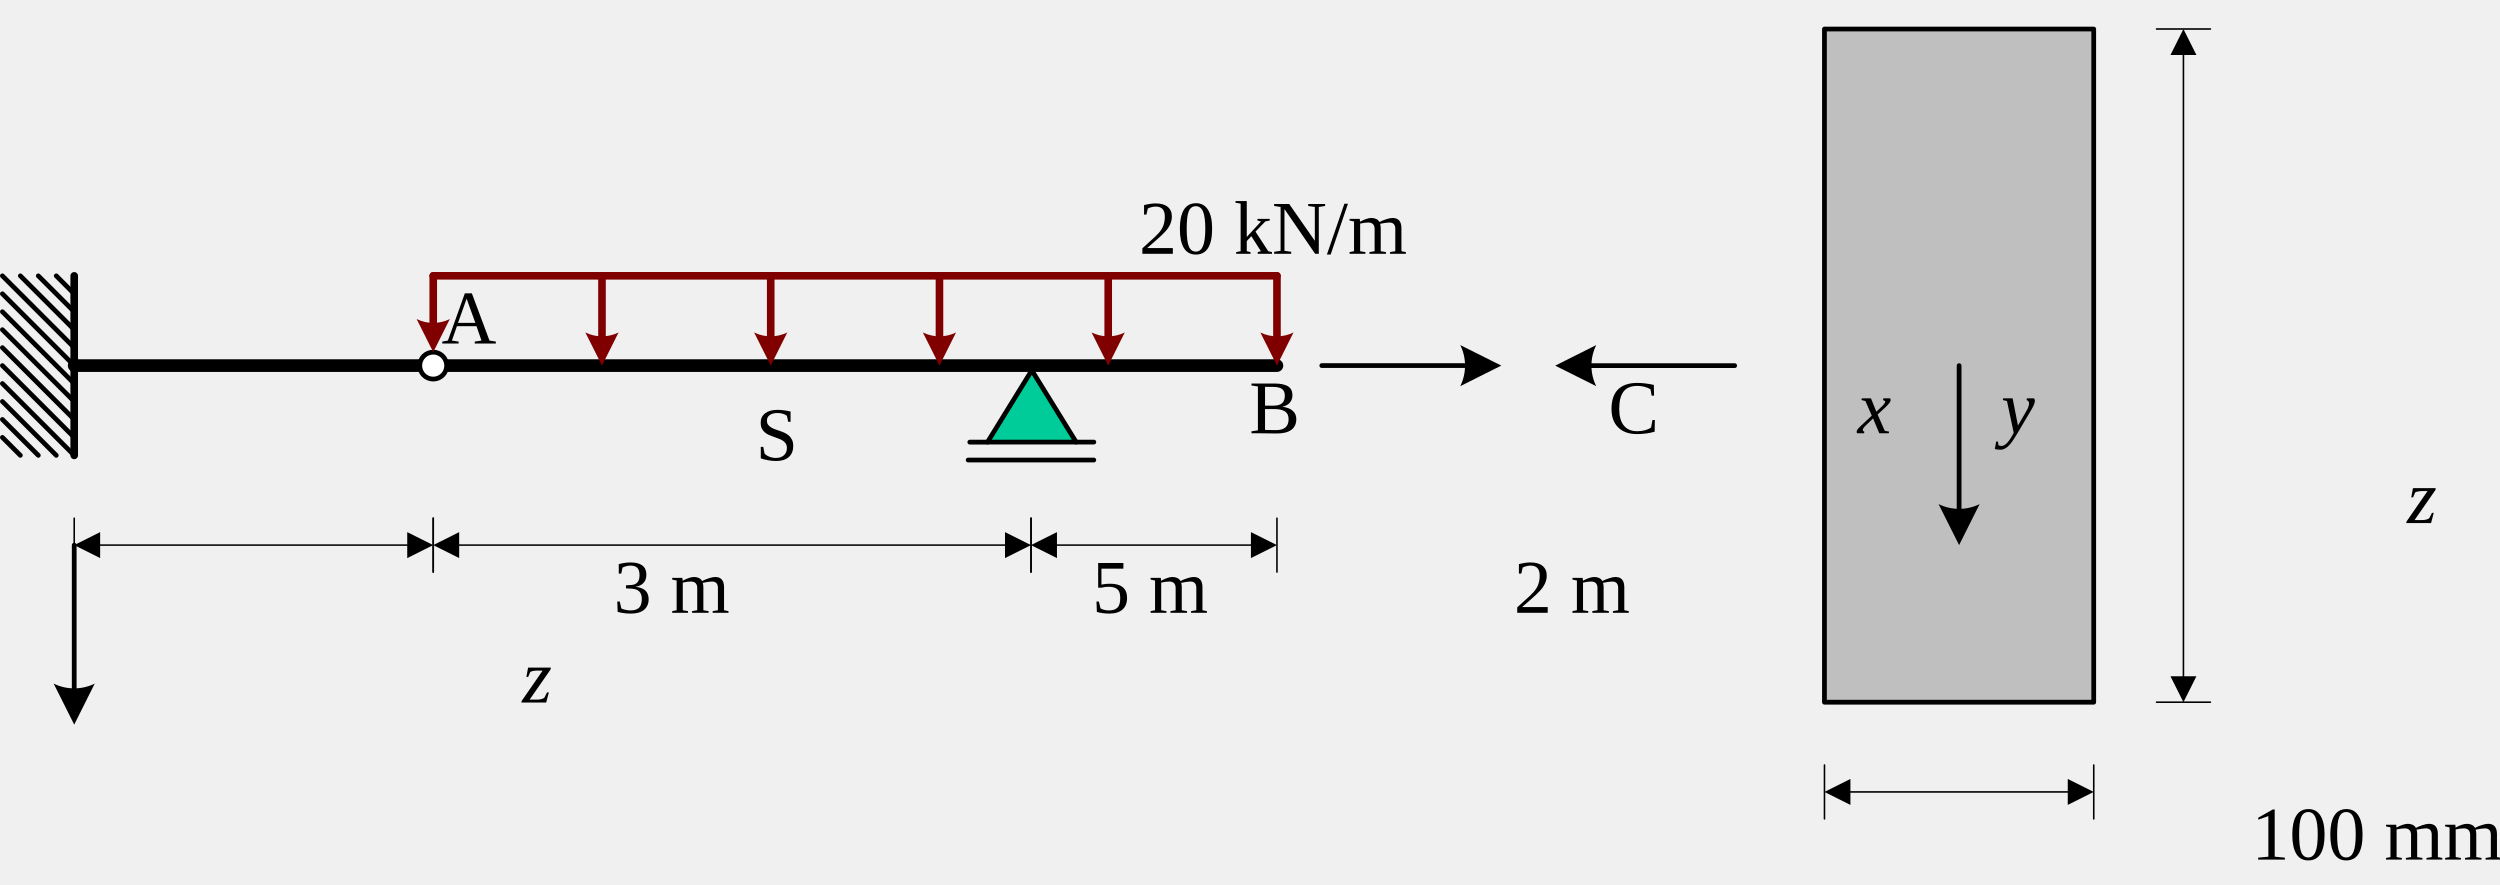
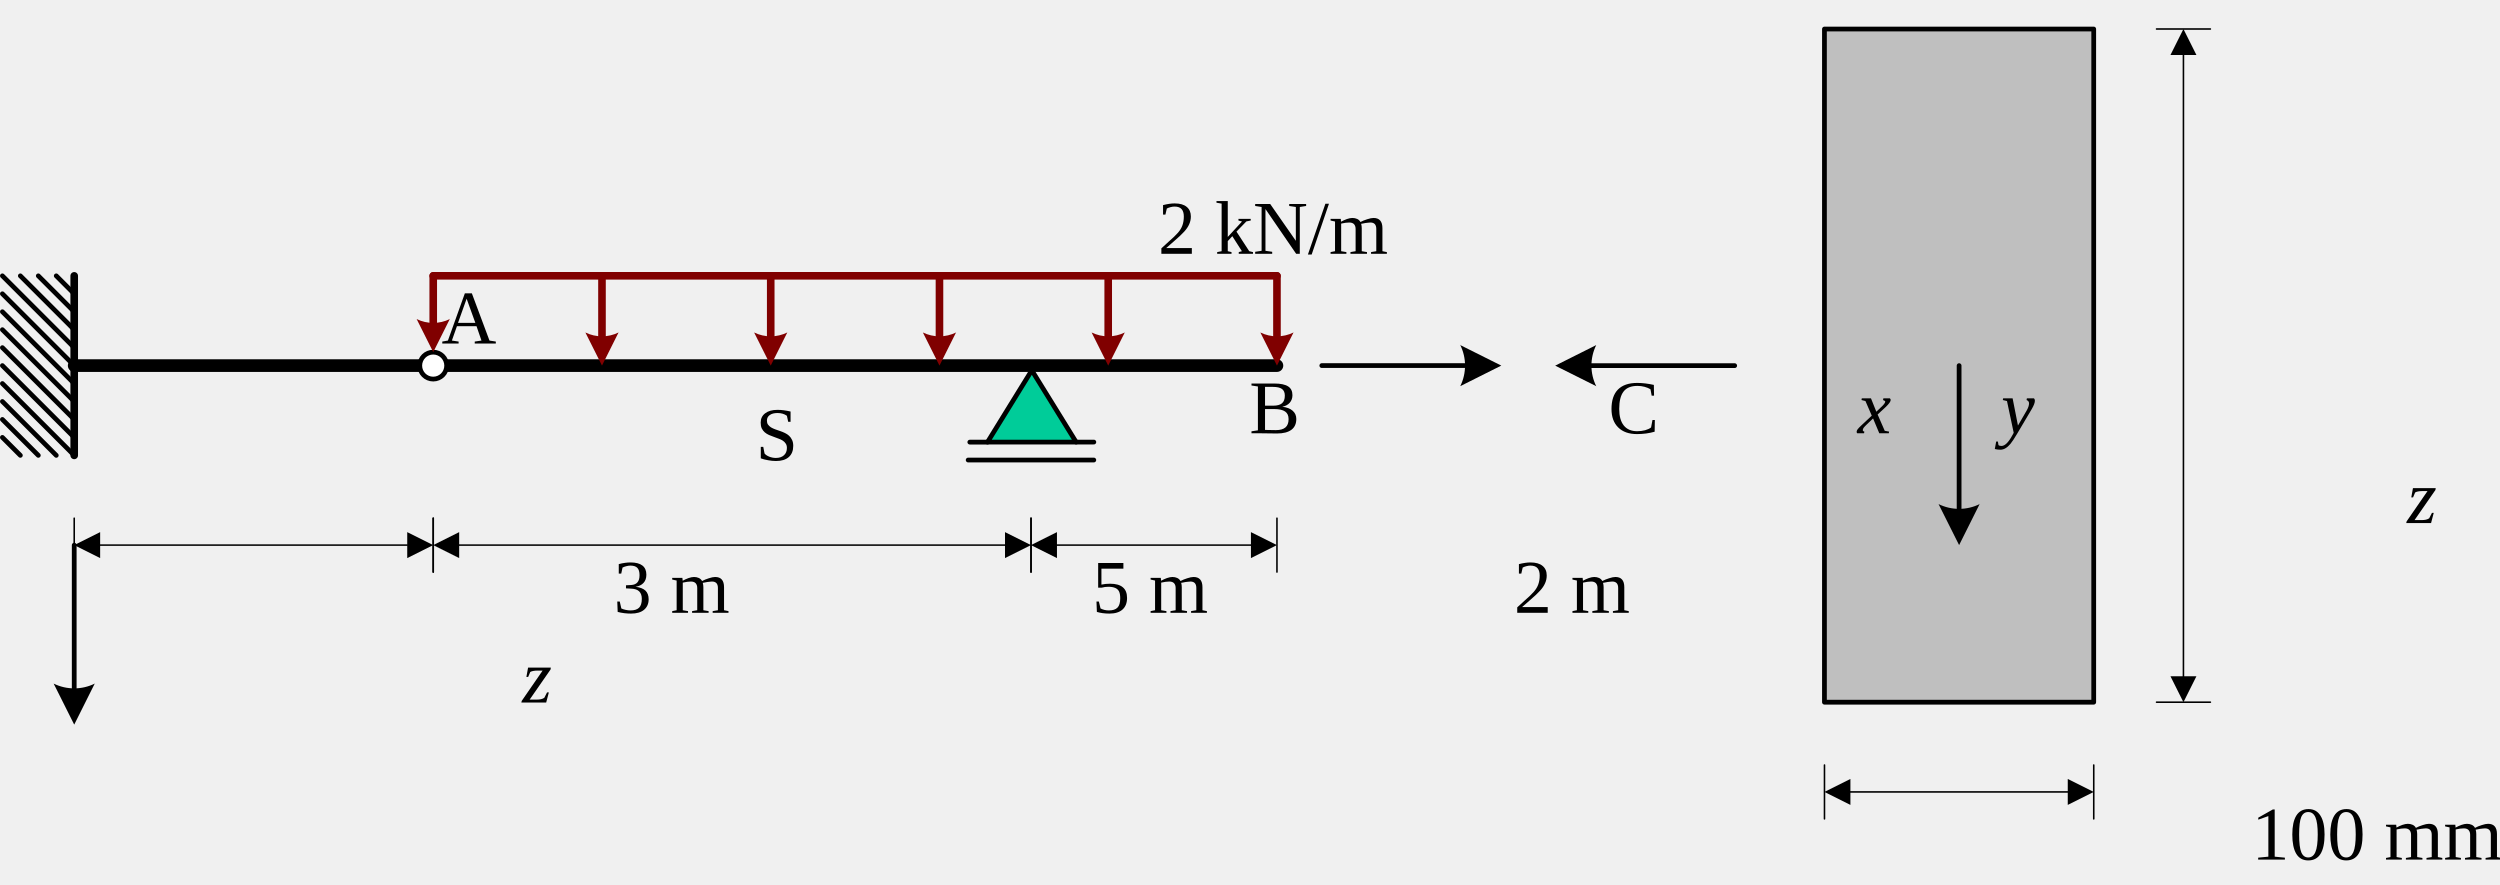
<svg xmlns="http://www.w3.org/2000/svg" xmlns:ns1="http://schemas.microsoft.com/visio/2003/SVGExtensions/" xmlns:xlink="http://www.w3.org/1999/xlink" width="5.483in" height="1.939in" viewBox="0 0 394.766 139.605" xml:space="preserve" color-interpolation-filters="sRGB" class="st19">
  <ns1:documentProperties ns1:langID="1043" ns1:metric="true" ns1:viewMarkup="false" />
  <style type="text/css">
	
		.st1 {stroke:#000000;stroke-linecap:round;stroke-linejoin:round;stroke-width:1.2}
		.st2 {stroke:#000000;stroke-linecap:round;stroke-linejoin:round;stroke-width:0.75}
		.st3 {stroke:#000000;stroke-linecap:round;stroke-linejoin:round;stroke-width:2}
		.st4 {fill:#ffffff;stroke:#000000;stroke-linecap:round;stroke-linejoin:round;stroke-width:0.75}
		.st5 {fill:#00cc99;stroke:#000000;stroke-linecap:round;stroke-linejoin:round;stroke-width:0.75}
		.st6 {fill:none;stroke:none;stroke-linecap:round;stroke-linejoin:round;stroke-width:0.24}
		.st7 {fill:#000000;font-family:Times New Roman;font-size:1em}
		.st8 {marker-end:url(#mrkr5-71);stroke:#800000;stroke-linecap:round;stroke-linejoin:round;stroke-width:1.2}
		.st9 {fill:#800000;fill-opacity:1;stroke:#800000;stroke-opacity:1;stroke-width:0.455}
		.st10 {stroke:#800000;stroke-linecap:round;stroke-linejoin:round;stroke-width:1.2}
		.st11 {stroke:#000000;stroke-linecap:round;stroke-linejoin:round;stroke-width:0.25}
		.st12 {marker-end:url(#mrkr4-116);marker-start:url(#mrkr4-114);stroke:#000000;stroke-linecap:round;stroke-linejoin:round;stroke-width:0.25}
		.st13 {fill:#000000;fill-opacity:1;stroke:#000000;stroke-opacity:1;stroke-width:0.122}
		.st14 {fill:none;stroke:none;stroke-linecap:round;stroke-linejoin:round;stroke-width:0.75}
		.st15 {fill:#bfbfbf;stroke:#000000;stroke-linecap:round;stroke-linejoin:round;stroke-width:0.75}
		.st16 {marker-end:url(#mrkr5-165);stroke:#000000;stroke-linecap:round;stroke-linejoin:round;stroke-width:0.75}
		.st17 {fill:#000000;fill-opacity:1;stroke:#000000;stroke-opacity:1;stroke-width:0.229}
		.st18 {fill:#000000;font-family:Times New Roman;font-size:1em;font-style:italic}
		.st19 {fill:none;fill-rule:evenodd;font-size:12px;overflow:visible;stroke-linecap:square;stroke-miterlimit:3}
	
	</style>
  <defs id="Markers">
    <g id="lend5">
      <path d="M 2 1 L 0 0 L 1.981 -0.993 C 1.672 -0.365 1.673 0.373 1.985 1 " style="stroke:none" />
    </g>
    <marker id="mrkr5-71" class="st9" ns1:arrowType="5" ns1:arrowSize="0" ns1:setback="3.85" refX="-3.85" orient="auto" markerUnits="strokeWidth" overflow="visible">
      <use xlink:href="#lend5" transform="scale(-2.2,-2.2) " />
    </marker>
    <g id="lend4">
      <path d="M 2 1 L 0 0 L 2 -1 L 2 1 " style="stroke:none" />
    </g>
    <marker id="mrkr4-114" class="st13" ns1:arrowType="4" ns1:arrowSize="1" ns1:setback="14.96" refX="14.96" orient="auto" markerUnits="strokeWidth" overflow="visible">
      <use xlink:href="#lend4" transform="scale(8.2) " />
    </marker>
    <marker id="mrkr4-116" class="st13" ns1:arrowType="4" ns1:arrowSize="1" ns1:setback="16.4" refX="-16.4" orient="auto" markerUnits="strokeWidth" overflow="visible">
      <use xlink:href="#lend4" transform="scale(-8.2,-8.2) " />
    </marker>
    <marker id="mrkr5-165" class="st17" ns1:arrowType="5" ns1:arrowSize="2" ns1:setback="7.63" refX="-7.63" orient="auto" markerUnits="strokeWidth" overflow="visible">
      <use xlink:href="#lend5" transform="scale(-4.36,-4.36) " />
    </marker>
  </defs>
  <g ns1:mID="0" ns1:index="1" ns1:groupContext="foregroundPage">
    <ns1:pageProperties ns1:drawingScale="0.0393701" ns1:pageScale="0.0393701" ns1:drawingUnits="24" ns1:shadowOffsetX="8.50394" ns1:shadowOffsetY="-8.50394" />
    <g id="group1-1" transform="translate(0.375,-67.6979)" ns1:mID="1" ns1:groupContext="group">
      <g id="shape2-2" ns1:mID="2" ns1:groupContext="shape" transform="translate(150.943,111.258) rotate(90)">
        <path d="M0 139.6 L28.35 139.6" class="st1" />
      </g>
      <g id="shape3-5" ns1:mID="3" ns1:groupContext="shape" transform="translate(107.219,12.5428) rotate(45)">
        <path d="M0 139.6 L4.01 139.6" class="st2" />
      </g>
      <g id="shape4-8" ns1:mID="4" ns1:groupContext="shape" transform="translate(104.385,12.5428) rotate(45)">
        <path d="M0 139.6 L8.02 139.6" class="st2" />
      </g>
      <g id="shape5-11" ns1:mID="5" ns1:groupContext="shape" transform="translate(101.55,12.5428) rotate(45)">
        <path d="M0 139.6 L12.03 139.6" class="st2" />
      </g>
      <g id="shape6-14" ns1:mID="6" ns1:groupContext="shape" transform="translate(98.7154,12.5428) rotate(45)">
        <path d="M0 139.6 L16.04 139.6" class="st2" />
      </g>
      <g id="shape7-17" ns1:mID="7" ns1:groupContext="shape" transform="translate(98.7154,15.3774) rotate(45)">
        <path d="M0 139.6 L16.04 139.6" class="st2" />
      </g>
      <g id="shape8-20" ns1:mID="8" ns1:groupContext="shape" transform="translate(98.7154,18.2121) rotate(45)">
        <path d="M0 139.6 L16.04 139.6" class="st2" />
      </g>
      <g id="shape9-23" ns1:mID="9" ns1:groupContext="shape" transform="translate(98.7154,21.0467) rotate(45)">
        <path d="M0 139.6 L16.04 139.6" class="st2" />
      </g>
      <g id="shape10-26" ns1:mID="10" ns1:groupContext="shape" transform="translate(98.7154,23.8814) rotate(45)">
        <path d="M0 139.6 L16.04 139.6" class="st2" />
      </g>
      <g id="shape11-29" ns1:mID="11" ns1:groupContext="shape" transform="translate(98.7154,26.716) rotate(45)">
        <path d="M0 139.6 L16.04 139.6" class="st2" />
      </g>
      <g id="shape12-32" ns1:mID="12" ns1:groupContext="shape" transform="translate(98.7154,29.5507) rotate(45)">
        <path d="M0 139.6 L16.04 139.6" class="st2" />
      </g>
      <g id="shape13-35" ns1:mID="13" ns1:groupContext="shape" transform="translate(98.7154,32.3853) rotate(45)">
        <path d="M0 139.6 L12.03 139.6" class="st2" />
      </g>
      <g id="shape14-38" ns1:mID="14" ns1:groupContext="shape" transform="translate(98.7154,35.22) rotate(45)">
        <path d="M0 139.6 L8.02 139.6" class="st2" />
      </g>
      <g id="shape15-41" ns1:mID="15" ns1:groupContext="shape" transform="translate(98.7154,38.0546) rotate(45)">
        <path d="M0 139.6 L4.01 139.6" class="st2" />
      </g>
    </g>
    <g id="shape16-44" ns1:mID="16" ns1:groupContext="shape" transform="translate(11.7136,-81.8711)">
      <path d="M0 139.6 L189.92 139.6" class="st3" />
    </g>
    <g id="shape17-47" ns1:mID="17" ns1:groupContext="shape" transform="translate(66.2805,-79.7451)">
      <ellipse cx="2.126" cy="137.479" rx="2.126" ry="2.126" class="st4" />
    </g>
    <g id="group18-49" transform="translate(152.879,-66.9584)" ns1:mID="18" ns1:groupContext="group">
      <g id="group19-50" transform="translate(0.261477,-2.83465)" ns1:mID="19" ns1:groupContext="group">
        <g id="shape20-51" ns1:mID="20" ns1:groupContext="shape" transform="translate(2.79729,0)">
          <path d="M0 139.6 L13.99 139.6 L6.99 128.27 L0 139.6 Z" class="st5" />
        </g>
        <g id="shape21-53" ns1:mID="21" ns1:groupContext="shape" transform="translate(2.79729,279.209) rotate(180)">
          <path d="M0 139.6 L2.8 139.6" class="st2" />
        </g>
        <g id="shape22-56" ns1:mID="22" ns1:groupContext="shape" transform="translate(16.7838,0)">
          <path d="M0 139.6 L2.8 139.6" class="st2" />
        </g>
      </g>
      <g id="shape23-59" ns1:mID="23" ns1:groupContext="shape">
        <path d="M0 139.6 L19.84 139.6" class="st2" />
      </g>
    </g>
    <g id="group24-62" transform="translate(68.4065,-81.8711)" ns1:mID="24" ns1:groupContext="group">
      <g id="shape25-63" ns1:mID="25" ns1:groupContext="shape" transform="translate(0,-14.1732)">
        <ns1:textBlock ns1:margins="rect(4,4,4,4)" ns1:tabSpace="42.5197" />
        <ns1:textRect cx="66.614" cy="132.518" width="133.23" height="14.173" />
        <rect x="0" y="125.431" width="133.228" height="14.173" class="st6" />
-         <text x="45.45" y="136.12" class="st7" ns1:langID="1043">
-           <ns1:paragraph ns1:horizAlign="1" />
-           <ns1:tabList />20 kN/m</text>
+         <text x="48.45" y="136.12" class="st7" ns1:langID="1043">
+           <ns1:paragraph ns1:horizAlign="1" />
+           <ns1:tabList />2 kN/m</text>
      </g>
      <g id="shape26-66" ns1:mID="26" ns1:groupContext="shape" transform="translate(139.605,125.431) rotate(90)">
        <path d="M0 139.6 L7.43 139.6" class="st8" />
      </g>
      <g id="shape27-72" ns1:mID="27" ns1:groupContext="shape" transform="translate(1.59872E-14,-14.1732)">
        <path d="M0 139.6 L133.23 139.6" class="st10" />
      </g>
      <g id="shape28-75" ns1:mID="28" ns1:groupContext="shape" transform="translate(166.25,125.431) rotate(90)">
        <path d="M0 139.6 L9.55 139.6" class="st8" />
      </g>
      <g id="shape29-80" ns1:mID="29" ns1:groupContext="shape" transform="translate(192.896,125.431) rotate(90)">
        <path d="M0 139.6 L9.55 139.6" class="st8" />
      </g>
      <g id="shape30-85" ns1:mID="30" ns1:groupContext="shape" transform="translate(272.833,125.431) rotate(90)">
        <path d="M0 139.6 L9.55 139.6" class="st8" />
      </g>
      <g id="shape31-90" ns1:mID="31" ns1:groupContext="shape" transform="translate(246.187,125.431) rotate(90)">
        <path d="M0 139.6 L9.55 139.6" class="st8" />
      </g>
      <g id="shape32-95" ns1:mID="32" ns1:groupContext="shape" transform="translate(219.542,125.431) rotate(90)">
        <path d="M0 139.6 L9.55 139.6" class="st8" />
      </g>
    </g>
    <g id="group33-100" transform="translate(11.7136,-39.3514)" ns1:mID="33" ns1:groupContext="group">
      <g id="group34-101" transform="translate(0,-9.92126)" ns1:mID="34" ns1:groupContext="group">
        <g id="shape35-102" ns1:mID="35" ns1:groupContext="shape" transform="translate(139.605,131.101) rotate(90)">
          <path d="M0 139.6 L8.5 139.6" class="st11" />
        </g>
        <g id="shape36-105" ns1:mID="36" ns1:groupContext="shape" transform="translate(196.298,131.101) rotate(90)">
          <path d="M0 139.6 L8.5 139.6" class="st11" />
        </g>
        <g id="shape37-108" ns1:mID="37" ns1:groupContext="shape" transform="translate(0,-4.25197)">
          <path d="M3.74 139.6 L4.1 139.6 L52.59 139.6" class="st12" />
        </g>
      </g>
      <g id="shape38-117" ns1:mID="38" ns1:groupContext="shape">
        <ns1:textBlock ns1:margins="rect(4,4,4,4)" ns1:tabSpace="42.5197" />
        <ns1:textRect cx="28.346" cy="132.518" width="56.7" height="14.173" />
        <rect x="0" y="125.431" width="56.693" height="14.173" class="st14" />
        <text x="19.18" y="136.12" class="st7" ns1:langID="1043">
          <ns1:paragraph ns1:horizAlign="1" />
          <ns1:tabList />3 m</text>
      </g>
    </g>
    <g id="group39-120" transform="translate(68.4065,-39.3514)" ns1:mID="39" ns1:groupContext="group">
      <g id="group40-121" transform="translate(0,-9.92126)" ns1:mID="40" ns1:groupContext="group">
        <g id="shape41-122" ns1:mID="41" ns1:groupContext="shape" transform="translate(139.605,131.101) rotate(90)">
          <path d="M0 139.6 L8.5 139.6" class="st11" />
        </g>
        <g id="shape42-125" ns1:mID="42" ns1:groupContext="shape" transform="translate(233.998,131.101) rotate(90)">
          <path d="M0 139.6 L8.5 139.6" class="st11" />
        </g>
        <g id="shape43-128" ns1:mID="43" ns1:groupContext="shape" transform="translate(0,-4.25197)">
          <path d="M3.74 139.6 L4.1 139.6 L90.29 139.6" class="st12" />
        </g>
      </g>
      <g id="shape44-135" ns1:mID="44" ns1:groupContext="shape">
        <ns1:textBlock ns1:margins="rect(4,4,4,4)" ns1:tabSpace="42.5197" />
        <ns1:textRect cx="47.197" cy="132.518" width="94.4" height="14.173" />
        <rect x="0" y="125.431" width="94.394" height="14.173" class="st14" />
        <text x="38.03" y="136.12" class="st7" ns1:langID="1043">
          <ns1:paragraph ns1:horizAlign="1" />
          <ns1:tabList />5 m</text>
      </g>
    </g>
    <g id="group45-138" transform="translate(162.8,-39.3514)" ns1:mID="45" ns1:groupContext="group">
      <g id="group46-139" transform="translate(0,-9.92126)" ns1:mID="46" ns1:groupContext="group">
        <g id="shape47-140" ns1:mID="47" ns1:groupContext="shape" transform="translate(139.605,131.101) rotate(90)">
          <path d="M0 139.6 L8.5 139.6" class="st11" />
        </g>
        <g id="shape48-143" ns1:mID="48" ns1:groupContext="shape" transform="translate(178.439,131.101) rotate(90)">
          <path d="M0 139.6 L8.5 139.6" class="st11" />
        </g>
        <g id="shape49-146" ns1:mID="49" ns1:groupContext="shape" transform="translate(0,-4.25197)">
          <path d="M3.74 139.6 L4.1 139.6 L34.73 139.6" class="st12" />
        </g>
      </g>
      <g id="shape50-153" ns1:mID="50" ns1:groupContext="shape">
        <ns1:textBlock ns1:margins="rect(4,4,4,4)" ns1:tabSpace="42.5197" />
        <ns1:textRect cx="19.417" cy="132.518" width="38.84" height="14.173" />
        <rect x="0" y="125.431" width="38.835" height="14.173" class="st14" />
        <text x="10.25" y="136.12" class="st7" ns1:langID="1043">
          <ns1:paragraph ns1:horizAlign="1" />
          <ns1:tabList />2 m</text>
      </g>
    </g>
    <g id="shape51-156" ns1:mID="51" ns1:groupContext="shape" transform="translate(288.092,-28.7215)">
      <rect x="0" y="33.305" width="42.52" height="106.299" class="st15" />
    </g>
    <g id="group52-158" transform="translate(208.721,-67.6978)" ns1:mID="52" ns1:groupContext="group">
      <g id="shape53-159" ns1:mID="53" ns1:groupContext="shape" transform="translate(-1.59971E-12,-14.1732)">
        <path d="M0 139.6 L22.62 139.6" class="st16" />
      </g>
      <g id="shape54-166" ns1:mID="54" ns1:groupContext="shape" transform="translate(14.1732,2.84217E-14)">
        <ns1:textBlock ns1:margins="rect(4,4,4,4)" ns1:tabSpace="42.5197" />
        <ns1:textRect cx="7.087" cy="132.518" width="14.18" height="14.173" />
        <rect x="0" y="125.431" width="14.173" height="14.173" class="st14" />
        <text x="4.42" y="136.12" class="st18" ns1:langID="1043">
          <ns1:paragraph ns1:horizAlign="1" />
          <ns1:tabList />x</text>
      </g>
    </g>
    <g id="group55-169" transform="translate(11.7136,-25.1781)" ns1:mID="55" ns1:groupContext="group">
      <g id="shape56-170" ns1:mID="56" ns1:groupContext="shape" transform="translate(139.605,111.258) rotate(90)">
        <path d="M0 139.6 L22.62 139.6" class="st16" />
      </g>
      <g id="shape57-175" ns1:mID="57" ns1:groupContext="shape">
        <ns1:textBlock ns1:margins="rect(4,4,4,4)" ns1:tabSpace="42.5197" />
        <ns1:textRect cx="7.087" cy="132.518" width="14.18" height="14.173" />
        <rect x="0" y="125.431" width="14.173" height="14.173" class="st14" />
        <text x="4.75" y="136.12" class="st18" ns1:langID="1043">
          <ns1:paragraph ns1:horizAlign="1" />
          <ns1:tabList />z</text>
      </g>
    </g>
    <g id="group58-178" transform="translate(309.351,-53.5246)" ns1:mID="58" ns1:groupContext="group">
      <g id="shape59-179" ns1:mID="59" ns1:groupContext="shape" transform="translate(139.605,111.258) rotate(90)">
        <path d="M0 139.6 L22.62 139.6" class="st16" />
      </g>
      <g id="shape60-184" ns1:mID="60" ns1:groupContext="shape">
        <ns1:textBlock ns1:margins="rect(4,4,4,4)" ns1:tabSpace="42.5197" />
        <ns1:textRect cx="7.087" cy="132.518" width="14.18" height="14.173" />
        <rect x="0" y="125.431" width="14.173" height="14.173" class="st14" />
        <text x="4.75" y="136.12" class="st18" ns1:langID="1043">
          <ns1:paragraph ns1:horizAlign="1" />
          <ns1:tabList />z</text>
      </g>
    </g>
    <g id="group61-187" transform="translate(273.918,183.165) rotate(180)" ns1:mID="61" ns1:groupContext="group">
      <g id="shape62-188" ns1:mID="62" ns1:groupContext="shape" transform="translate(-1.59971E-12,-14.1732)">
        <path d="M0 139.6 L22.62 139.6" class="st16" />
      </g>
      <g id="shape63-193" ns1:mID="63" ns1:groupContext="shape" transform="translate(28.3465,250.863) rotate(180)">
        <ns1:textBlock ns1:margins="rect(4,4,4,4)" ns1:tabSpace="42.5197" />
        <ns1:textRect cx="7.087" cy="132.518" width="14.18" height="14.173" />
        <rect x="0" y="125.431" width="14.173" height="14.173" class="st14" />
        <text x="4.42" y="136.12" class="st18" ns1:langID="1043">
          <ns1:paragraph ns1:horizAlign="1" />
          <ns1:tabList />y</text>
      </g>
    </g>
    <g id="shape64-196" ns1:mID="64" ns1:groupContext="shape" transform="translate(11.7136,-81.8711)">
      <ns1:textBlock ns1:margins="rect(4,4,4,4)" ns1:tabSpace="42.5197" />
      <ns1:textRect cx="7.087" cy="132.518" width="14.18" height="14.173" />
      <rect x="0" y="125.431" width="14.173" height="14.173" class="st6" />
      <text x="4" y="136.12" class="st7" ns1:langID="1043">
        <ns1:paragraph ns1:horizAlign="1" />
        <ns1:tabList />A</text>
    </g>
    <g id="shape65-199" ns1:mID="65" ns1:groupContext="shape" transform="translate(139.273,-67.6978)">
      <ns1:textBlock ns1:margins="rect(4,4,4,4)" ns1:tabSpace="42.5197" />
      <ns1:textRect cx="7.087" cy="132.518" width="14.18" height="14.173" />
      <rect x="0" y="125.431" width="14.173" height="14.173" class="st6" />
      <text x="4" y="136.12" class="st7" ns1:langID="1043">
        <ns1:paragraph ns1:horizAlign="1" />
        <ns1:tabList />B</text>
    </g>
    <g id="shape66-202" ns1:mID="66" ns1:groupContext="shape" transform="translate(61.3199,-63.4459)">
      <ns1:textBlock ns1:margins="rect(4,4,4,4)" ns1:tabSpace="42.5197" />
      <ns1:textRect cx="7.087" cy="132.518" width="14.18" height="14.173" />
      <rect x="0" y="125.431" width="14.173" height="14.173" class="st6" />
      <text x="4" y="136.12" class="st7" ns1:langID="1043">
        <ns1:paragraph ns1:horizAlign="1" />
        <ns1:tabList />S</text>
    </g>
    <g id="shape67-205" ns1:mID="67" ns1:groupContext="shape" transform="translate(195.966,-67.6978)">
      <ns1:textBlock ns1:margins="rect(4,4,4,4)" ns1:tabSpace="42.5197" />
      <ns1:textRect cx="7.087" cy="132.518" width="14.18" height="14.173" />
      <rect x="0" y="125.431" width="14.173" height="14.173" class="st6" />
      <text x="4" y="136.12" class="st7" ns1:langID="1043">
        <ns1:paragraph ns1:horizAlign="1" />
        <ns1:tabList />C</text>
    </g>
    <g id="group68-208" transform="translate(288.092,-0.375)" ns1:mID="68" ns1:groupContext="group">
      <g id="group69-209" transform="translate(0,-9.92126)" ns1:mID="69" ns1:groupContext="group">
        <g id="shape70-210" ns1:mID="70" ns1:groupContext="shape" transform="translate(139.605,131.101) rotate(90)">
          <path d="M0 139.6 L8.5 139.6" class="st11" />
        </g>
        <g id="shape71-213" ns1:mID="71" ns1:groupContext="shape" transform="translate(182.124,131.101) rotate(90)">
          <path d="M0 139.6 L8.5 139.6" class="st11" />
        </g>
        <g id="shape72-216" ns1:mID="72" ns1:groupContext="shape" transform="translate(0,-4.25197)">
          <path d="M3.74 139.6 L4.1 139.6 L38.42 139.6" class="st12" />
        </g>
      </g>
      <g id="shape73-223" ns1:mID="73" ns1:groupContext="shape" transform="translate(-7.08661,2.84217E-14)">
        <ns1:textBlock ns1:margins="rect(4,4,4,4)" ns1:tabSpace="42.5197" />
        <ns1:textRect cx="28.346" cy="132.518" width="56.7" height="14.173" />
        <rect x="0" y="125.431" width="56.693" height="14.173" class="st14" />
        <text x="8.51" y="136.12" class="st7" ns1:langID="1043">
          <ns1:paragraph ns1:horizAlign="1" />
          <ns1:tabList />100 mm</text>
      </g>
    </g>
    <g id="group81-226" transform="translate(340.532,-28.7215)" ns1:mID="81" ns1:groupContext="group">
      <g id="group82-227" transform="translate(-131.101,139.605) rotate(-90)" ns1:mID="82" ns1:groupContext="group">
        <g id="shape83-228" ns1:mID="83" ns1:groupContext="shape" transform="translate(139.605,131.101) rotate(90)">
          <path d="M0 139.6 L8.5 139.6" class="st11" />
        </g>
        <g id="shape84-231" ns1:mID="84" ns1:groupContext="shape" transform="translate(245.904,131.101) rotate(90)">
          <path d="M0 139.6 L8.5 139.6" class="st11" />
        </g>
        <g id="shape85-234" ns1:mID="85" ns1:groupContext="shape" transform="translate(0,-4.25197)">
          <path d="M3.74 139.6 L4.1 139.6 L102.2 139.6" class="st12" />
        </g>
      </g>
      <g id="shape86-241" ns1:mID="86" ns1:groupContext="shape" transform="translate(4.25197,-42.5197)">
        <ns1:textBlock ns1:margins="rect(4,4,4,4)" ns1:tabSpace="42.5197" />
        <ns1:textRect cx="24.803" cy="128.975" width="49.61" height="21.26" />
        <rect x="0" y="118.345" width="49.606" height="21.26" class="st14" />
        <text x="4.97" y="132.57" class="st7" ns1:langID="1043">
          <ns1:paragraph ns1:horizAlign="1" />
          <ns1:tabList />250 mm</text>
      </g>
    </g>
  </g>
</svg>
